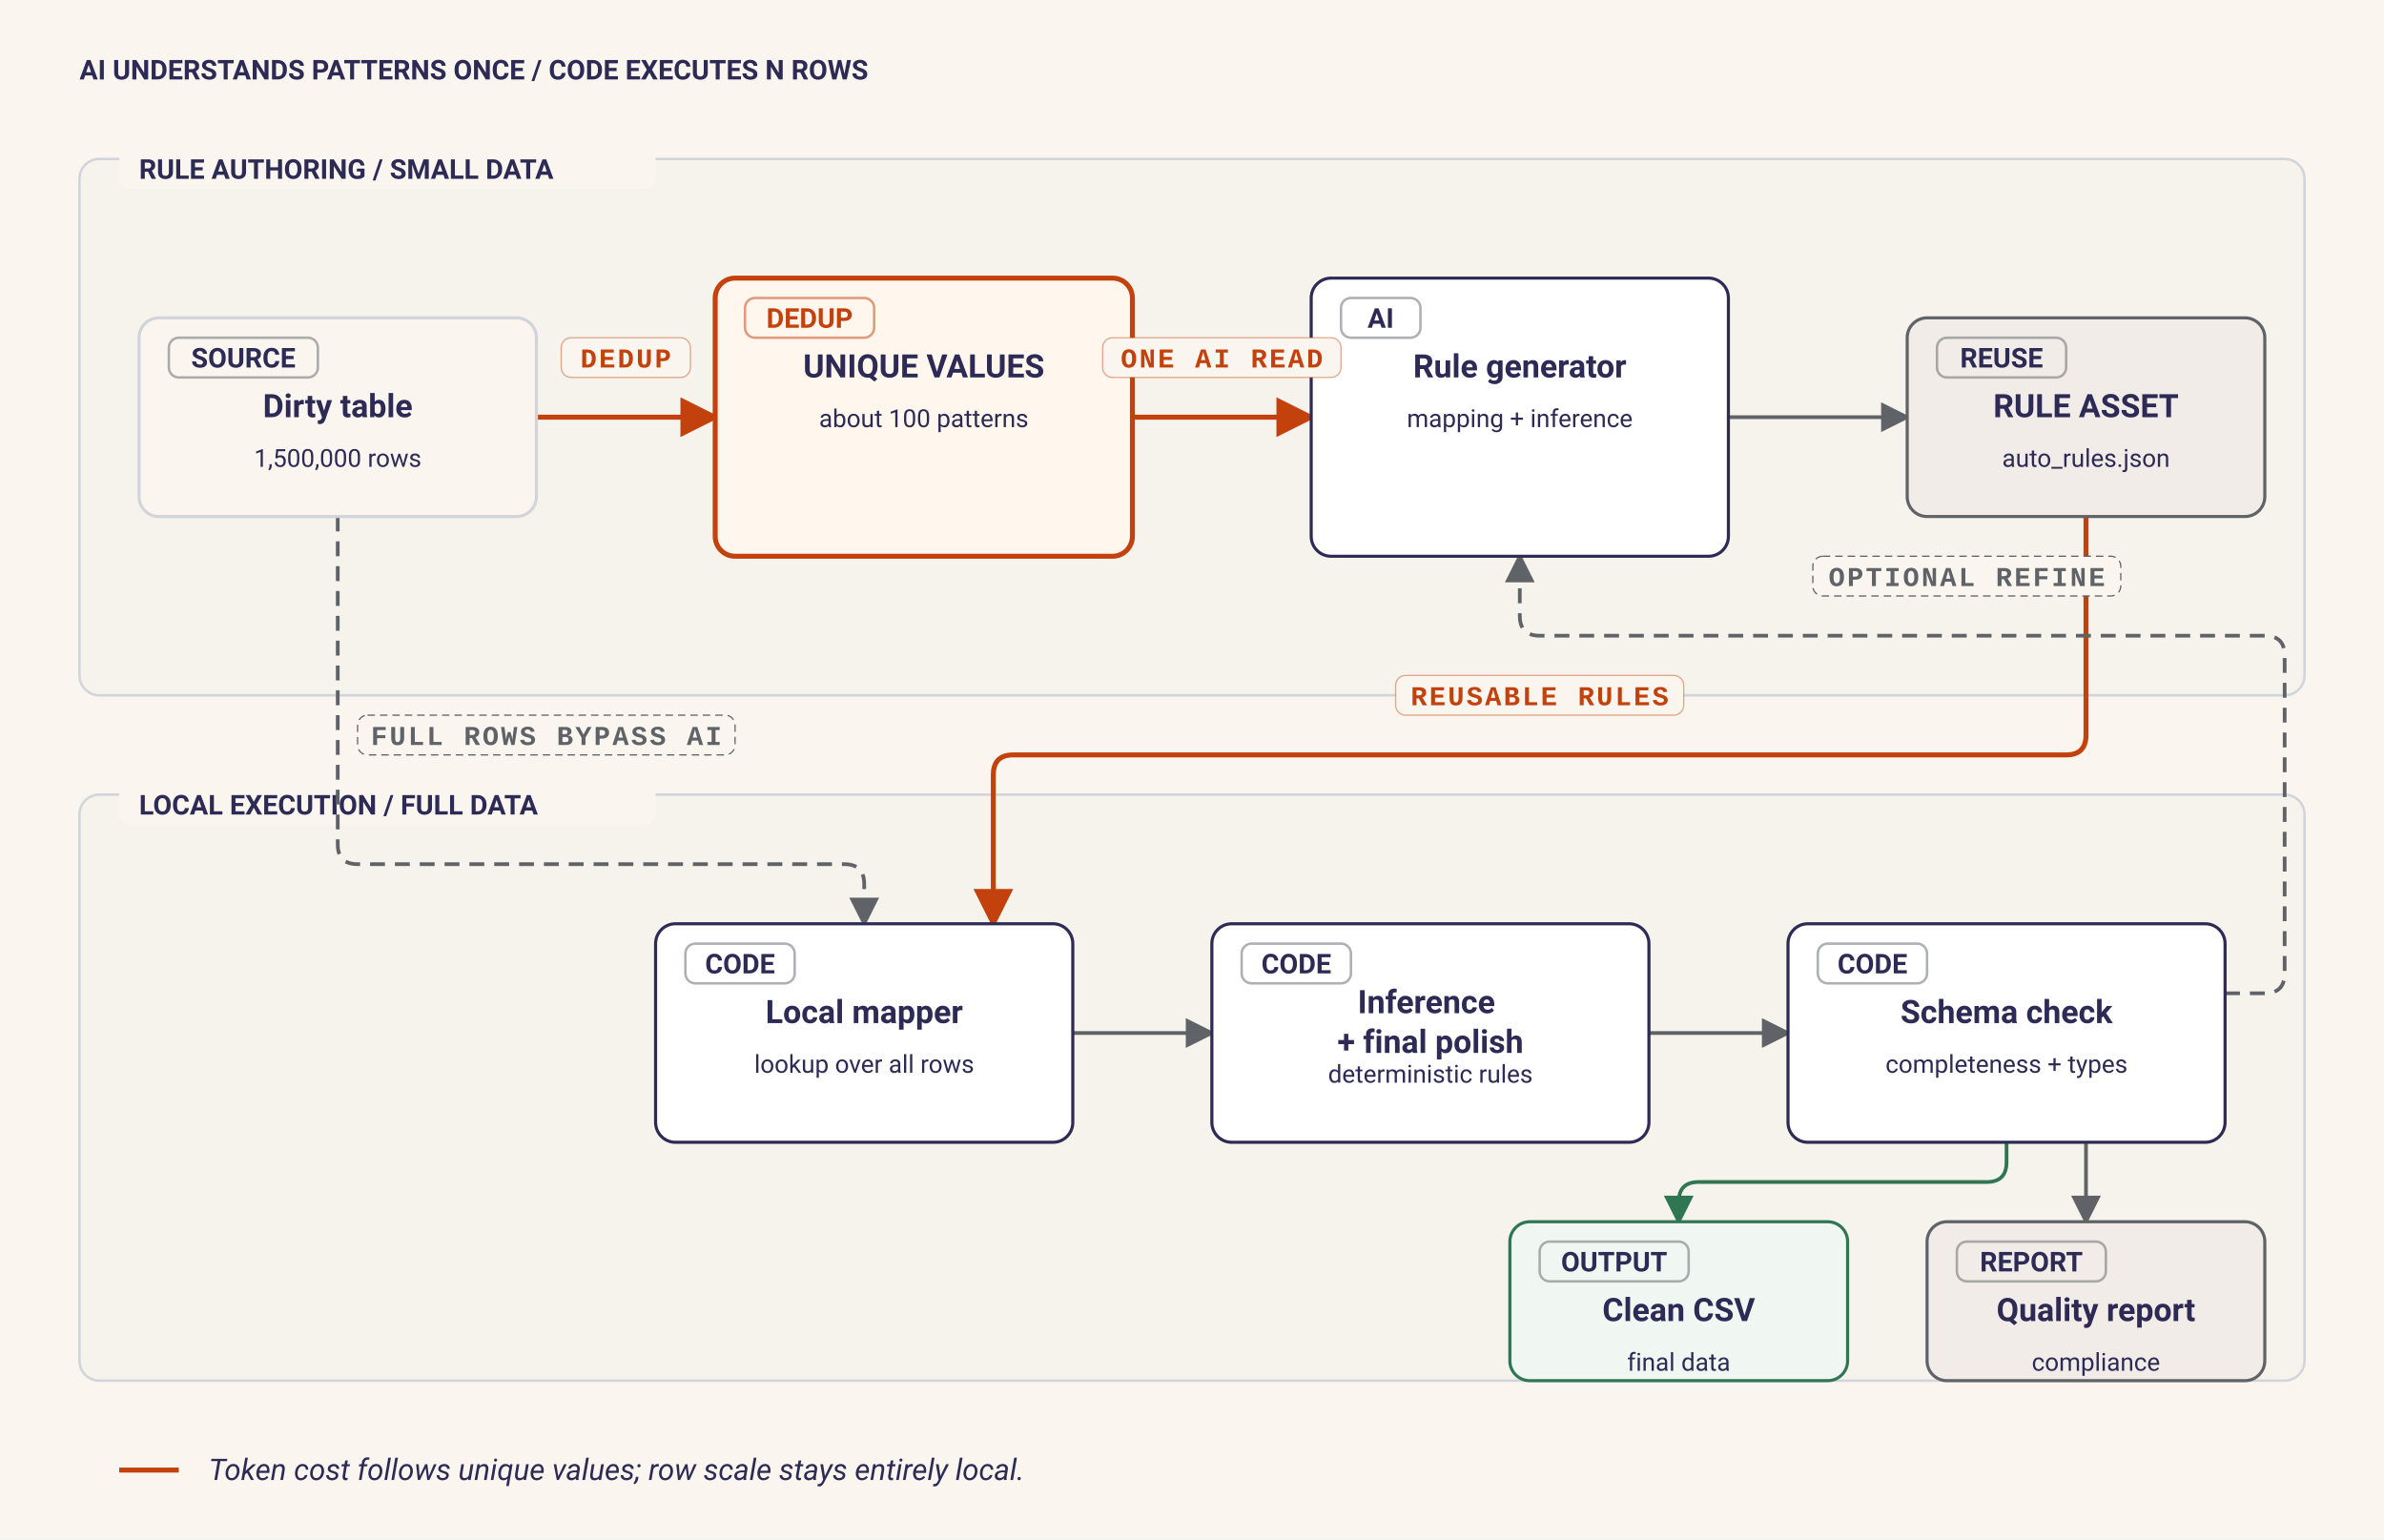
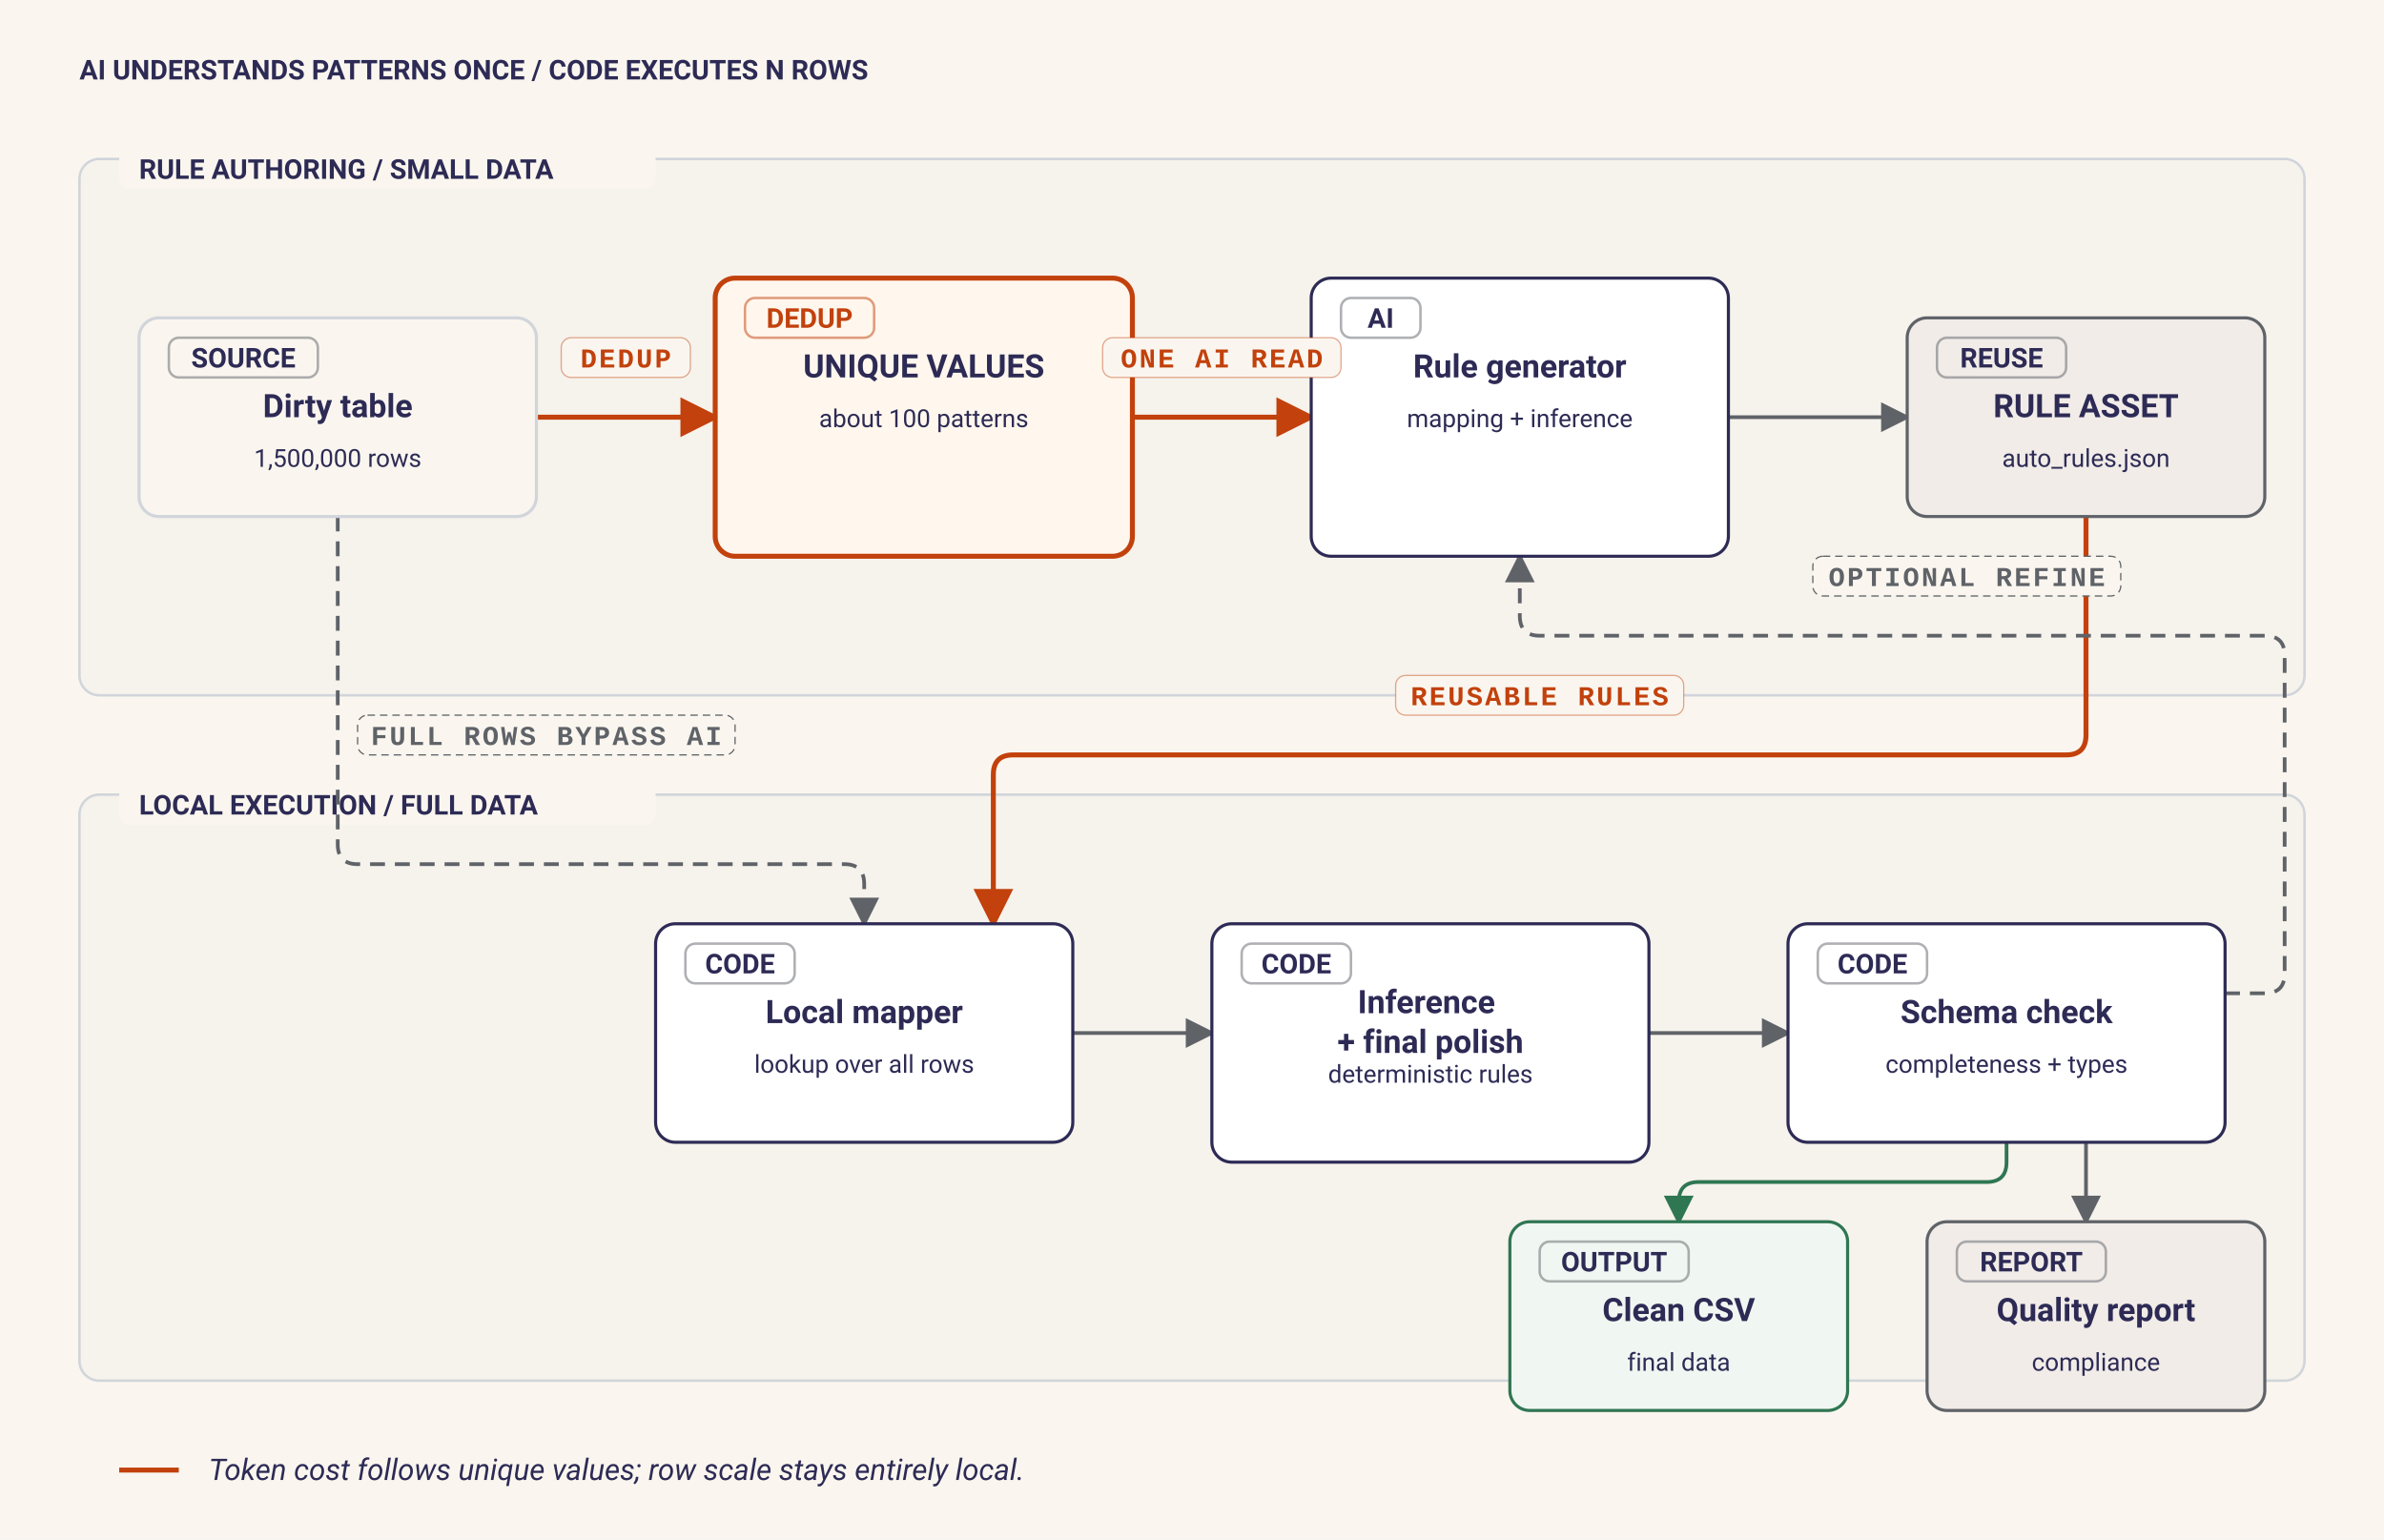
<svg xmlns="http://www.w3.org/2000/svg" class="editorial-diagram editorial-diagram-schema-mapper diagram-typography-standard" viewBox="0 0 960 620" width="100%" role="img" aria-labelledby="schema-mapper-title schema-mapper-desc" preserveAspectRatio="xMidYMid meet">
  <defs>
    <marker id="schema-mapper-arrow-default" markerWidth="8" markerHeight="8" refX="7" refY="4" orient="auto">
      <path d="M0,0 L8,4 L0,8 Z" fill="#5f6368" />
    </marker>
    <marker id="schema-mapper-arrow-accent" markerWidth="8" markerHeight="8" refX="7" refY="4" orient="auto">
      <path d="M0,0 L8,4 L0,8 Z" fill="#c2410c" />
    </marker>
    <marker id="schema-mapper-arrow-success" markerWidth="8" markerHeight="8" refX="7" refY="4" orient="auto">
      <path d="M0,0 L8,4 L0,8 Z" fill="#2f7652" />
    </marker>
    <marker id="schema-mapper-arrow-danger" markerWidth="8" markerHeight="8" refX="7" refY="4" orient="auto">
      <path d="M0,0 L8,4 L0,8 Z" fill="#a34444" />
    </marker>
  </defs>
  <style>
.editorial-diagram text{font-family:-apple-system,BlinkMacSystemFont,'Segoe UI',Roboto,'Noto Sans SC',sans-serif;fill:#2d2b55;letter-spacing:0}
.zone&gt;rect:first-child{fill:#2d2b55;fill-opacity:.018;stroke:#d1d5db;stroke-width:1}
.zone-label-mask,.connector-label rect{fill:#faf6ef}
.zone-label,.node-tag,.connector-label text,.label-eyebrow{font-family:'SFMono-Regular',Consolas,'Liberation Mono','Noto Sans Mono CJK SC',monospace;font-size:11px;font-weight:600;letter-spacing:.08em;fill:#5f6368}
.lane rect{fill:#faf6ef;stroke:#e5e7eb;stroke-width:1}.lane-tinted rect{fill:#2d2b55;fill-opacity:.018}
.lane line{stroke:#d1d5db;stroke-width:1}.lane-label{font-family:'SFMono-Regular',Consolas,'Liberation Mono','Noto Sans Mono CJK SC',monospace;font-size:11px;font-weight:600;fill:#5f6368;letter-spacing:.06em}
.connector{fill:none;stroke:#5f6368;stroke-width:1.5}
.connector-accent{stroke:#c2410c;stroke-width:2}
.connector-success{stroke:#2f7652}.connector-danger{stroke:#a34444}
.connector-dashed{stroke-dasharray:6 4}
.node-mask,.decision-mask{fill:#faf6ef;stroke:none}
.node-box{fill:#ffffff;stroke:#2d2b55;stroke-width:1.25}
.node-muted .node-box{fill:#faf6ef;stroke:#d1d5db}
.node-store .node-box{fill:#2d2b55;fill-opacity:.045;stroke:#5f6368}
.node-optional .node-box{fill:#faf6ef;stroke:#d1d5db;stroke-dasharray:6 4}
.node-focal .node-box{fill:#fff7ed;stroke:#c2410c;stroke-width:2}
.node-success .node-box{fill:#f0f7f2;stroke:#2f7652}
.node-danger .node-box{fill:#fdf2f2;stroke:#a34444}
.node-tag-box{fill:none;stroke:#5f6368;stroke-opacity:.5}
.node-focal .node-tag-box{stroke:#c2410c}.node-focal .node-tag{fill:#c2410c}
.node-title,.decision-title{font-size:13px;font-weight:650}
.node-subtitle,.decision-subtitle{font-family:'SFMono-Regular',Consolas,'Liberation Mono','Noto Sans Mono CJK SC',monospace;font-size:10px;fill:#5f6368}
.decision-box{fill:#ffffff;stroke:#2d2b55;stroke-width:1.25}
.decision-focal .decision-box{fill:#fff7ed;stroke:#c2410c;stroke-width:2}
.connector-label rect{stroke:#e5e7eb;stroke-width:.5}
.connector-label-accent rect{stroke:#c2410c;stroke-opacity:.45}.connector-label-accent text{fill:#c2410c}
.connector-label-success rect{stroke:#2f7652;stroke-opacity:.45}.connector-label-success text{fill:#2f7652}
.connector-label-danger rect{stroke:#a34444;stroke-opacity:.45}.connector-label-danger text{fill:#a34444}
.connector-label-dashed rect{stroke:#5f6368;stroke-dasharray:3 2}.connector-label-dashed text{fill:#5f6368}
.annotation line{stroke:#c2410c;stroke-width:2}.annotation text{font-size:12px;font-style:italic}
.label-metric{font-family:'SFMono-Regular',Consolas,'Liberation Mono','Noto Sans Mono CJK SC',monospace;font-size:12px;font-weight:600;fill:#c2410c}
.step-header rect{fill:#2d2b55;fill-opacity:.1}.step-header text{font-family:'SFMono-Regular',Consolas,'Liberation Mono','Noto Sans Mono CJK SC',monospace;font-size:11px;font-weight:600;fill:#5f6368}
.step-header .step-label{letter-spacing:.06em}.step-focal rect{fill:#f97316;fill-opacity:.16}.step-focal text{fill:#c2410c}
.diagram-typography-expanded .zone-label,.diagram-typography-expanded .node-tag,.diagram-typography-expanded .connector-label text,.diagram-typography-expanded .label-eyebrow{font-size:12px}
.diagram-typography-expanded .node-title,.diagram-typography-expanded .decision-title{font-size:14px}
.diagram-typography-expanded .node-subtitle,.diagram-typography-expanded .decision-subtitle{font-size:10px}
.diagram-typography-expanded .annotation text{font-size:13px}
</style>
  <rect width="960" height="620" fill="#faf6ef" />
  <g class="zone">
    <rect x="32" y="64" width="896" height="216" rx="8" />
    <rect class="zone-label-mask" x="48" y="60" width="216" height="16" rx="4" />
    <text class="zone-label" x="56" y="72">RULE AUTHORING / SMALL DATA</text>
  </g>
  <g class="zone">
    <rect x="32" y="320" width="896" height="236" rx="8" />
    <rect class="zone-label-mask" x="48" y="316" width="216" height="16" rx="4" />
    <text class="zone-label" x="56" y="328">LOCAL EXECUTION / FULL DATA</text>
  </g>
  <path class="connector connector-accent" d="M 216 168 L 288 168" marker-end="url(#schema-mapper-arrow-accent)" />
  <path class="connector connector-accent" d="M 456 168 L 528 168" marker-end="url(#schema-mapper-arrow-accent)" />
  <path class="connector connector-default" d="M 696 168 L 768 168" marker-end="url(#schema-mapper-arrow-default)" />
  <path class="connector connector-dashed" d="M 136 208 L 136 340 Q 136 348 144 348 L 340 348 Q 348 348 348 356 L 348 372" marker-end="url(#schema-mapper-arrow-default)" />
  <path class="connector connector-accent" d="M 840 208 L 840 296 Q 840 304 832 304 L 408 304 Q 400 304 400 312 L 400 372" marker-end="url(#schema-mapper-arrow-accent)" />
  <path class="connector connector-default" d="M 432 416 L 488 416" marker-end="url(#schema-mapper-arrow-default)" />
  <path class="connector connector-default" d="M 664 416 L 720 416" marker-end="url(#schema-mapper-arrow-default)" />
  <path class="connector connector-success" d="M 808 460 L 808 468 Q 808 476 800 476 L 684 476 Q 676 476 676 484 L 676 492" marker-end="url(#schema-mapper-arrow-success)" />
  <path class="connector connector-default" d="M 840 460 L 840 492" marker-end="url(#schema-mapper-arrow-default)" />
  <path class="connector connector-dashed" d="M 896 400 L 912 400 Q 920 400 920 392 L 920 264 Q 920 256 912 256 L 620 256 Q 612 256 612 248 L 612 224" marker-end="url(#schema-mapper-arrow-default)" />
  <g class="node node-muted">
    <rect class="node-mask" x="56" y="128" width="160" height="80" rx="8" />
    <rect class="node-box" x="56" y="128" width="160" height="80" rx="8" />
    <rect class="node-tag-box" x="68" y="136" width="60" height="16" rx="4" />
    <text class="node-tag" x="98" y="148" text-anchor="middle">SOURCE</text>
    <text class="node-title" text-anchor="middle">
      <tspan x="136" y="168">Dirty table</tspan>
    </text>
    <text class="node-subtitle" text-anchor="middle">
      <tspan x="136" y="188">1,500,000 rows</tspan>
    </text>
  </g>
  <g class="node node-focal">
    <rect class="node-mask" x="288" y="112" width="168" height="112" rx="8" />
    <rect class="node-box" x="288" y="112" width="168" height="112" rx="8" />
    <rect class="node-tag-box" x="300" y="120" width="52" height="16" rx="4" />
    <text class="node-tag" x="326" y="132" text-anchor="middle">DEDUP</text>
    <text class="node-title" text-anchor="middle">
      <tspan x="372" y="152">UNIQUE VALUES</tspan>
    </text>
    <text class="node-subtitle" text-anchor="middle">
      <tspan x="372" y="172">about 100 patterns</tspan>
    </text>
  </g>
  <g class="node node-default">
    <rect class="node-mask" x="528" y="112" width="168" height="112" rx="8" />
    <rect class="node-box" x="528" y="112" width="168" height="112" rx="8" />
    <rect class="node-tag-box" x="540" y="120" width="32" height="16" rx="4" />
    <text class="node-tag" x="556" y="132" text-anchor="middle">AI</text>
    <text class="node-title" text-anchor="middle">
      <tspan x="612" y="152">Rule generator</tspan>
    </text>
    <text class="node-subtitle" text-anchor="middle">
      <tspan x="612" y="172">mapping + inference</tspan>
    </text>
  </g>
  <g class="node node-store">
    <rect class="node-mask" x="768" y="128" width="144" height="80" rx="8" />
    <rect class="node-box" x="768" y="128" width="144" height="80" rx="8" />
    <rect class="node-tag-box" x="780" y="136" width="52" height="16" rx="4" />
    <text class="node-tag" x="806" y="148" text-anchor="middle">REUSE</text>
    <text class="node-title" text-anchor="middle">
      <tspan x="840" y="168">RULE ASSET</tspan>
    </text>
    <text class="node-subtitle" text-anchor="middle">
      <tspan x="840" y="188">auto_rules.json</tspan>
    </text>
  </g>
  <g class="node node-default">
    <rect class="node-mask" x="264" y="372" width="168" height="88" rx="8" />
    <rect class="node-box" x="264" y="372" width="168" height="88" rx="8" />
    <rect class="node-tag-box" x="276" y="380" width="44" height="16" rx="4" />
    <text class="node-tag" x="298" y="392" text-anchor="middle">CODE</text>
    <text class="node-title" text-anchor="middle">
      <tspan x="348" y="412">Local mapper</tspan>
    </text>
    <text class="node-subtitle" text-anchor="middle">
      <tspan x="348" y="432">lookup over all rows</tspan>
    </text>
  </g>
  <g class="node node-default">
-     <rect class="node-mask" x="488" y="372" width="176" height="88" rx="8" />
-     <rect class="node-box" x="488" y="372" width="176" height="88" rx="8" />
+     <rect class="node-mask" x="488" y="372" width="176" height="96" rx="8" />
+     <rect class="node-box" x="488" y="372" width="176" height="96" rx="8" />
    <rect class="node-tag-box" x="500" y="380" width="44" height="16" rx="4" />
    <text class="node-tag" x="522" y="392" text-anchor="middle">CODE</text>
    <text class="node-title" text-anchor="middle">
      <tspan x="576" y="408">Inference</tspan>
      <tspan x="576" y="424">+ final polish</tspan>
    </text>
    <text class="node-subtitle" text-anchor="middle">
      <tspan x="576" y="436">deterministic rules</tspan>
    </text>
  </g>
  <g class="node node-default">
    <rect class="node-mask" x="720" y="372" width="176" height="88" rx="8" />
    <rect class="node-box" x="720" y="372" width="176" height="88" rx="8" />
    <rect class="node-tag-box" x="732" y="380" width="44" height="16" rx="4" />
    <text class="node-tag" x="754" y="392" text-anchor="middle">CODE</text>
    <text class="node-title" text-anchor="middle">
      <tspan x="808" y="412">Schema check</tspan>
    </text>
    <text class="node-subtitle" text-anchor="middle">
      <tspan x="808" y="432">completeness + types</tspan>
    </text>
  </g>
  <g class="node node-success">
-     <rect class="node-mask" x="608" y="492" width="136" height="64" rx="8" />
-     <rect class="node-box" x="608" y="492" width="136" height="64" rx="8" />
+     <rect class="node-mask" x="608" y="492" width="136" height="76" rx="8" />
+     <rect class="node-box" x="608" y="492" width="136" height="76" rx="8" />
    <rect class="node-tag-box" x="620" y="500" width="60" height="16" rx="4" />
    <text class="node-tag" x="650" y="512" text-anchor="middle">OUTPUT</text>
    <text class="node-title" text-anchor="middle">
      <tspan x="676" y="532">Clean CSV</tspan>
    </text>
    <text class="node-subtitle" text-anchor="middle">
      <tspan x="676" y="552">final data</tspan>
    </text>
  </g>
  <g class="node node-store">
-     <rect class="node-mask" x="776" y="492" width="136" height="64" rx="8" />
-     <rect class="node-box" x="776" y="492" width="136" height="64" rx="8" />
+     <rect class="node-mask" x="776" y="492" width="136" height="76" rx="8" />
+     <rect class="node-box" x="776" y="492" width="136" height="76" rx="8" />
    <rect class="node-tag-box" x="788" y="500" width="60" height="16" rx="4" />
    <text class="node-tag" x="818" y="512" text-anchor="middle">REPORT</text>
    <text class="node-title" text-anchor="middle">
      <tspan x="844" y="532">Quality report</tspan>
    </text>
    <text class="node-subtitle" text-anchor="middle">
      <tspan x="844" y="552">compliance</tspan>
    </text>
  </g>
  <text class="label label-eyebrow" x="32" y="32" text-anchor="start">AI UNDERSTANDS PATTERNS ONCE / CODE EXECUTES N ROWS</text>
  <g class="connector-label connector-label-accent">
    <rect x="226" y="136" width="52" height="16" rx="4" />
    <text x="252" y="148" text-anchor="middle">DEDUP</text>
  </g>
  <g class="connector-label connector-label-accent">
    <rect x="444" y="136" width="96" height="16" rx="4" />
    <text x="492" y="148" text-anchor="middle">ONE AI READ</text>
  </g>
  <g class="connector-label connector-label-dashed">
    <rect x="144" y="288" width="152" height="16" rx="4" />
    <text x="220" y="300" text-anchor="middle">FULL ROWS BYPASS AI</text>
  </g>
  <g class="connector-label connector-label-accent">
    <rect x="562" y="272" width="116" height="16" rx="4" />
    <text x="620" y="284" text-anchor="middle">REUSABLE RULES</text>
  </g>
  <g class="connector-label connector-label-dashed">
    <rect x="730" y="224" width="124" height="16" rx="4" />
    <text x="792" y="236" text-anchor="middle">OPTIONAL REFINE</text>
  </g>
  <g class="annotation">
    <line x1="48" y1="592" x2="72" y2="592" />
    <text x="84" y="596">Token cost follows unique values; row scale stays entirely local.</text>
  </g>
</svg>
